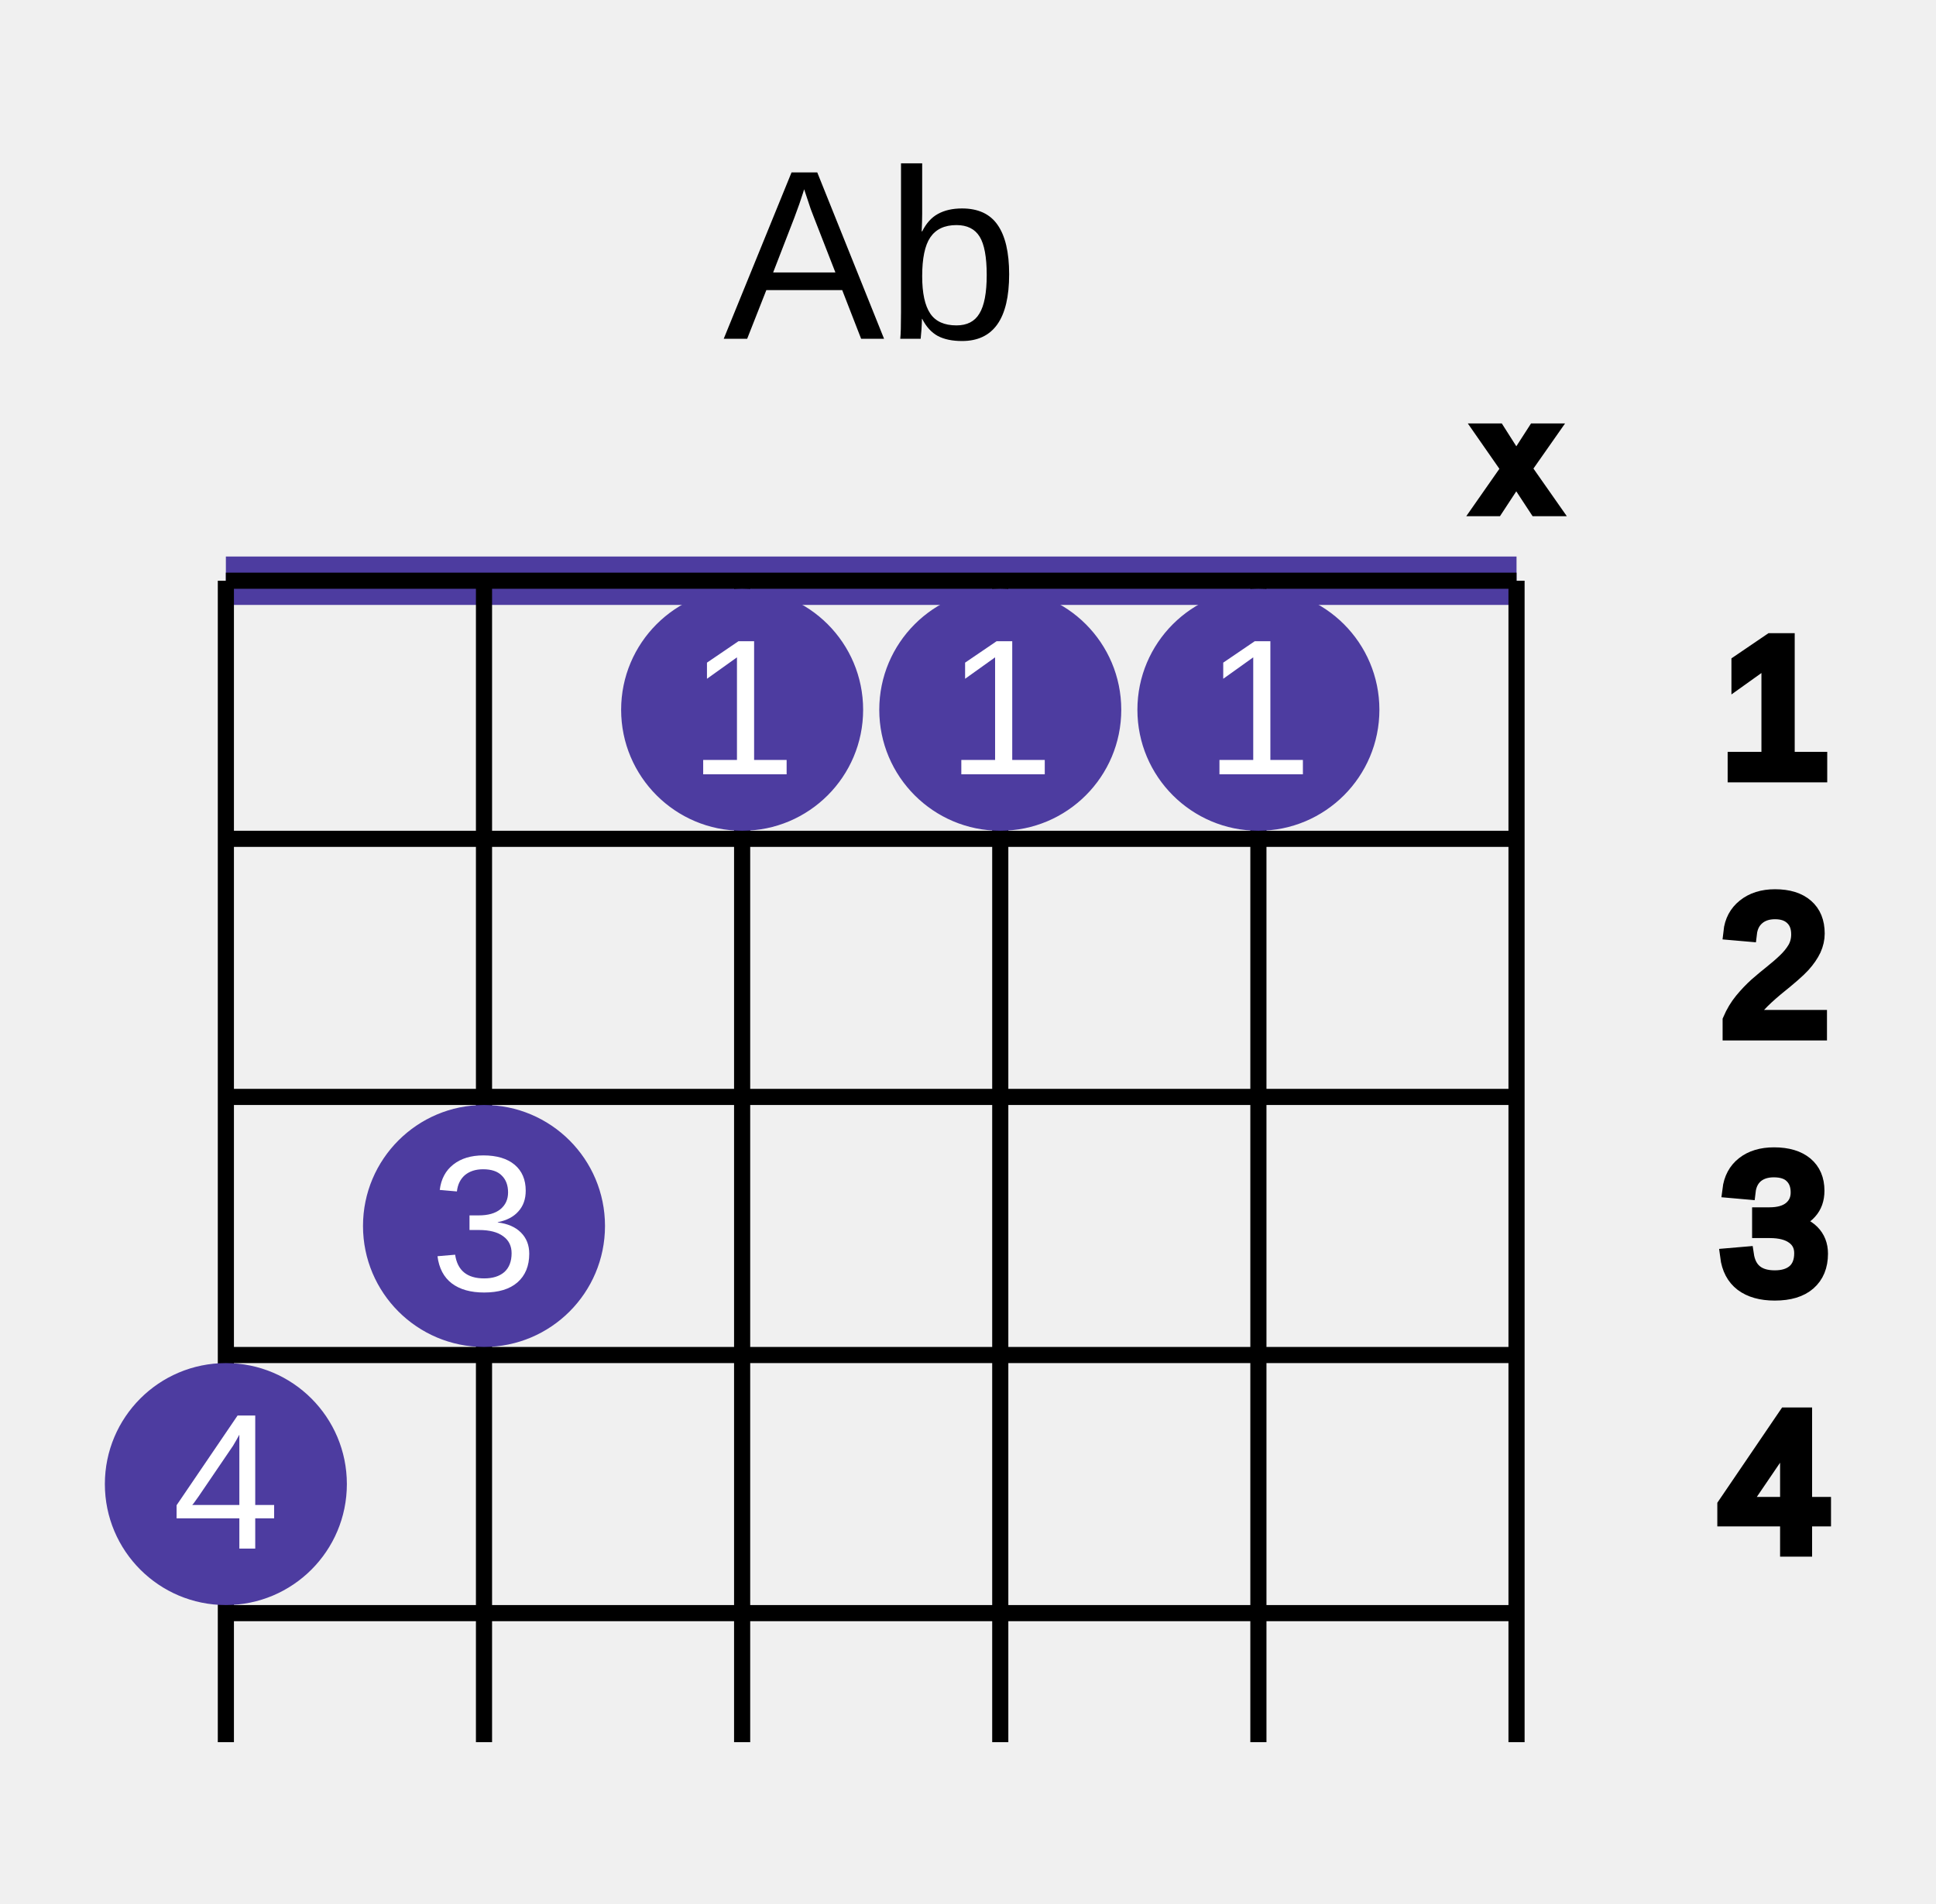
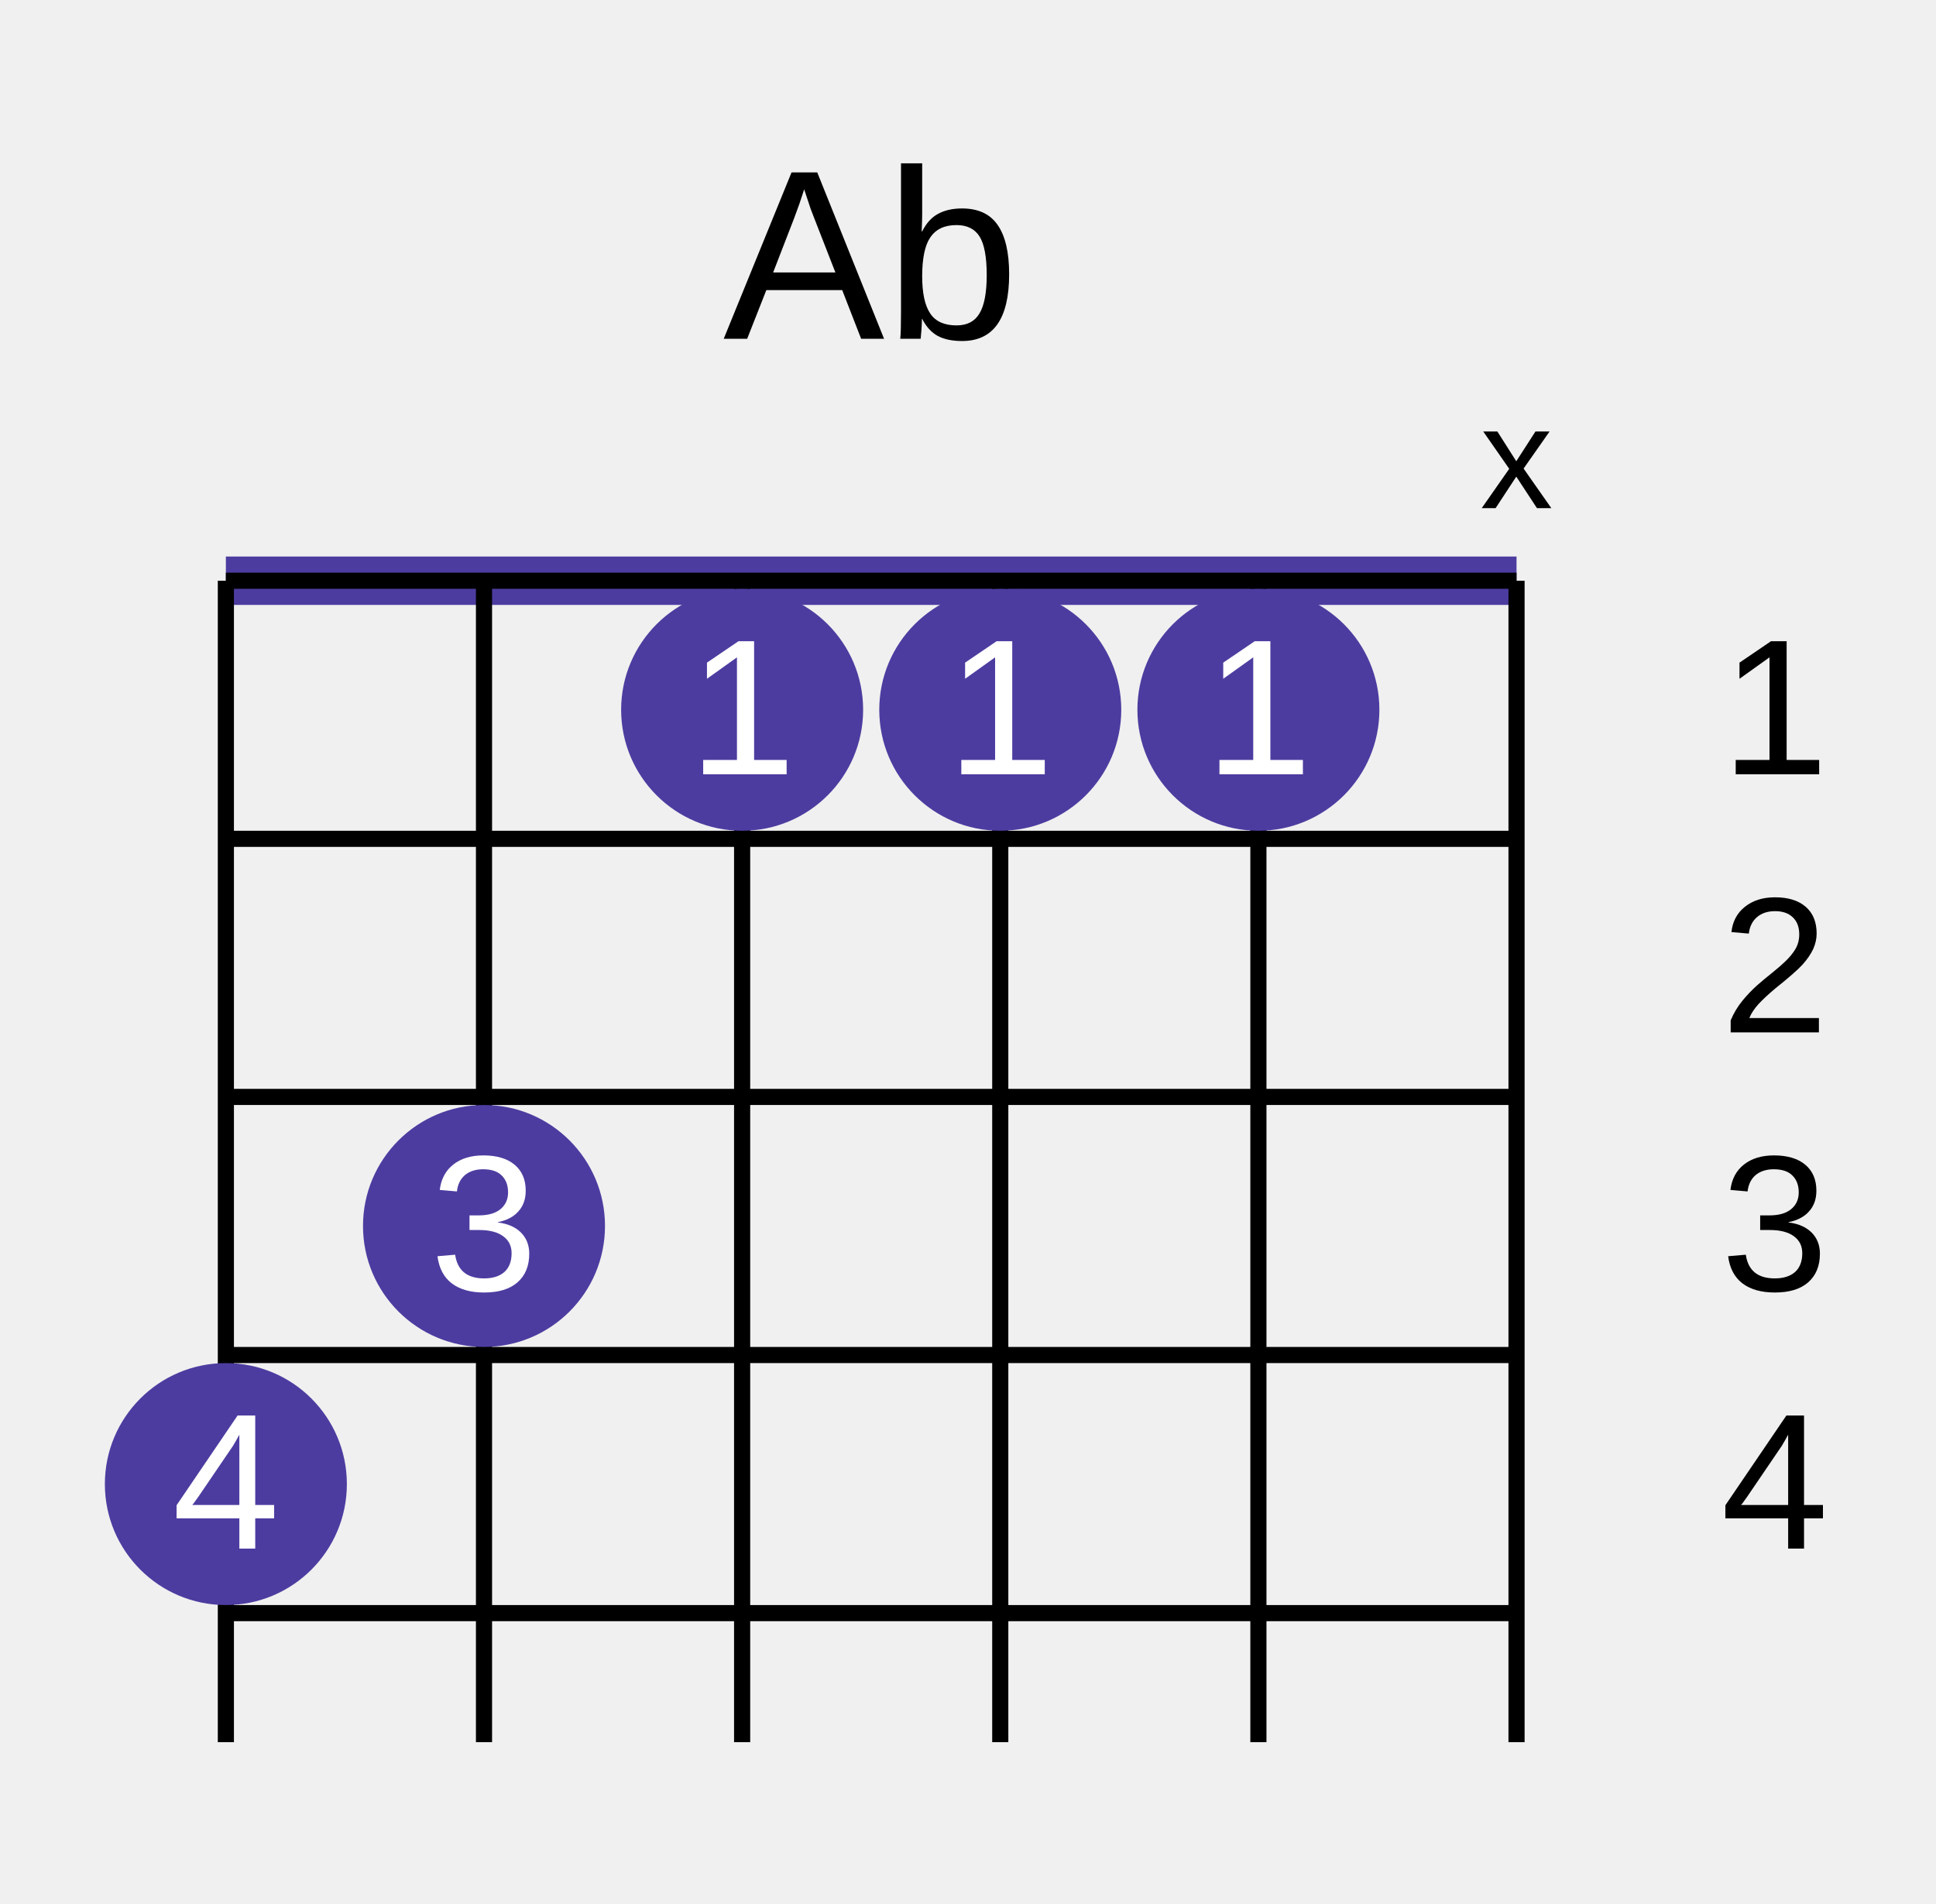
<svg xmlns="http://www.w3.org/2000/svg" height="118" version="1.1" width="120" style="overflow: hidden; position: relative; top: -0.033px;">
  <defs />
  <text style="text-anchor: middle; font: 15px &quot;Arial&quot;;" x="54" y="16" text-anchor="middle" font="10px &quot;Arial&quot;" stroke="none" fill="#000000" font-size="15px">
    <tspan dy="5">Ab</tspan>
  </text>
  <path style="" fill="none" stroke="#4d3ca0" d="M14,36L94,36" stroke-width="3" />
  <path style="" fill="none" stroke="#000000" d="M14,36L94,36" />
  <path style="" fill="none" stroke="#000000" d="M14,52L94,52" />
-   <text style="text-anchor: middle; font: 12px &quot;Arial&quot;;" x="110" y="44" text-anchor="middle" font="10px &quot;Arial&quot;" stroke="#000000" fill="#000000" font-size="12px">
+   <text style="text-anchor: middle; font: 12px &quot;Arial&quot;;" x="110" y="44" text-anchor="middle" font="10px &quot;Arial&quot;" stroke="none" fill="#000000" font-size="12px">
    <tspan dy="4">1</tspan>
  </text>
  <path style="" fill="none" stroke="#000000" d="M14,68L94,68" />
-   <text style="text-anchor: middle; font: 12px &quot;Arial&quot;;" x="110" y="60" text-anchor="middle" font="10px &quot;Arial&quot;" stroke="#000000" fill="#000000" font-size="12px">
+   <text style="text-anchor: middle; font: 12px &quot;Arial&quot;;" x="110" y="60" text-anchor="middle" font="10px &quot;Arial&quot;" stroke="none" fill="#000000" font-size="12px">
    <tspan dy="4">2</tspan>
  </text>
  <path style="" fill="none" stroke="#000000" d="M14,84L94,84" />
-   <text style="text-anchor: middle; font: 12px &quot;Arial&quot;;" x="110" y="76" text-anchor="middle" font="10px &quot;Arial&quot;" stroke="#000000" fill="#000000" font-size="12px">
+   <text style="text-anchor: middle; font: 12px &quot;Arial&quot;;" x="110" y="76" text-anchor="middle" font="10px &quot;Arial&quot;" stroke="none" fill="#000000" font-size="12px">
    <tspan dy="4">3</tspan>
  </text>
  <path style="" fill="none" stroke="#000000" d="M14,100L94,100" />
-   <text style="text-anchor: middle; font: 12px &quot;Arial&quot;;" x="110" y="92" text-anchor="middle" font="10px &quot;Arial&quot;" stroke="#000000" fill="#000000" font-size="12px">
+   <text style="text-anchor: middle; font: 12px &quot;Arial&quot;;" x="110" y="92" text-anchor="middle" font="10px &quot;Arial&quot;" stroke="none" fill="#000000" font-size="12px">
    <tspan dy="4">4</tspan>
  </text>
  <path style="" fill="none" stroke="#000000" d="M14,36L14,108" />
  <path style="" fill="none" stroke="#000000" d="M30,36L30,108" />
  <path style="" fill="none" stroke="#000000" d="M46,36L46,108" />
  <path style="" fill="none" stroke="#000000" d="M62,36L62,108" />
  <path style="" fill="none" stroke="#000000" d="M78,36L78,108" />
  <path style="" fill="none" stroke="#000000" d="M94,36L94,108" />
  <circle cx="14" cy="92" r="7" fill="#4d3ca0" stroke="#4d3ca0" style="" />
  <text style="text-anchor: middle; font: 12px &quot;Arial&quot;;" x="14" y="92" text-anchor="middle" font="10px &quot;Arial&quot;" stroke="none" fill="#ffffff" font-size="12px">
    <tspan dy="4">4</tspan>
  </text>
  <circle cx="30" cy="76" r="7" fill="#4d3ca0" stroke="#4d3ca0" style="" />
  <text style="text-anchor: middle; font: 12px &quot;Arial&quot;;" x="30" y="76" text-anchor="middle" font="10px &quot;Arial&quot;" stroke="none" fill="#ffffff" font-size="12px">
    <tspan dy="4">3</tspan>
  </text>
  <circle cx="46" cy="44" r="7" fill="#4d3ca0" stroke="#4d3ca0" style="" />
  <text style="text-anchor: middle; font: 12px &quot;Arial&quot;;" x="46" y="44" text-anchor="middle" font="10px &quot;Arial&quot;" stroke="none" fill="#ffffff" font-size="12px">
    <tspan dy="4">1</tspan>
  </text>
  <circle cx="62" cy="44" r="7" fill="#4d3ca0" stroke="#4d3ca0" style="" />
  <text style="text-anchor: middle; font: 12px &quot;Arial&quot;;" x="62" y="44" text-anchor="middle" font="10px &quot;Arial&quot;" stroke="none" fill="#ffffff" font-size="12px">
    <tspan dy="4">1</tspan>
  </text>
  <circle cx="78" cy="44" r="7" fill="#4d3ca0" stroke="#4d3ca0" style="" />
  <text style="text-anchor: middle; font: 12px &quot;Arial&quot;;" x="78" y="44" text-anchor="middle" font="10px &quot;Arial&quot;" stroke="none" fill="#ffffff" font-size="12px">
    <tspan dy="4">1</tspan>
  </text>
-   <text style="text-anchor: middle; font: 9px &quot;Arial&quot;;" x="94" y="28" text-anchor="middle" font="10px &quot;Arial&quot;" stroke="#000000" fill="#000000" font-size="9px">
+   <text style="text-anchor: middle; font: 9px &quot;Arial&quot;;" x="94" y="28" text-anchor="middle" font="10px &quot;Arial&quot;" stroke="none" fill="#000000" font-size="9px">
    <tspan dy="3.5">x</tspan>
  </text>
</svg>
